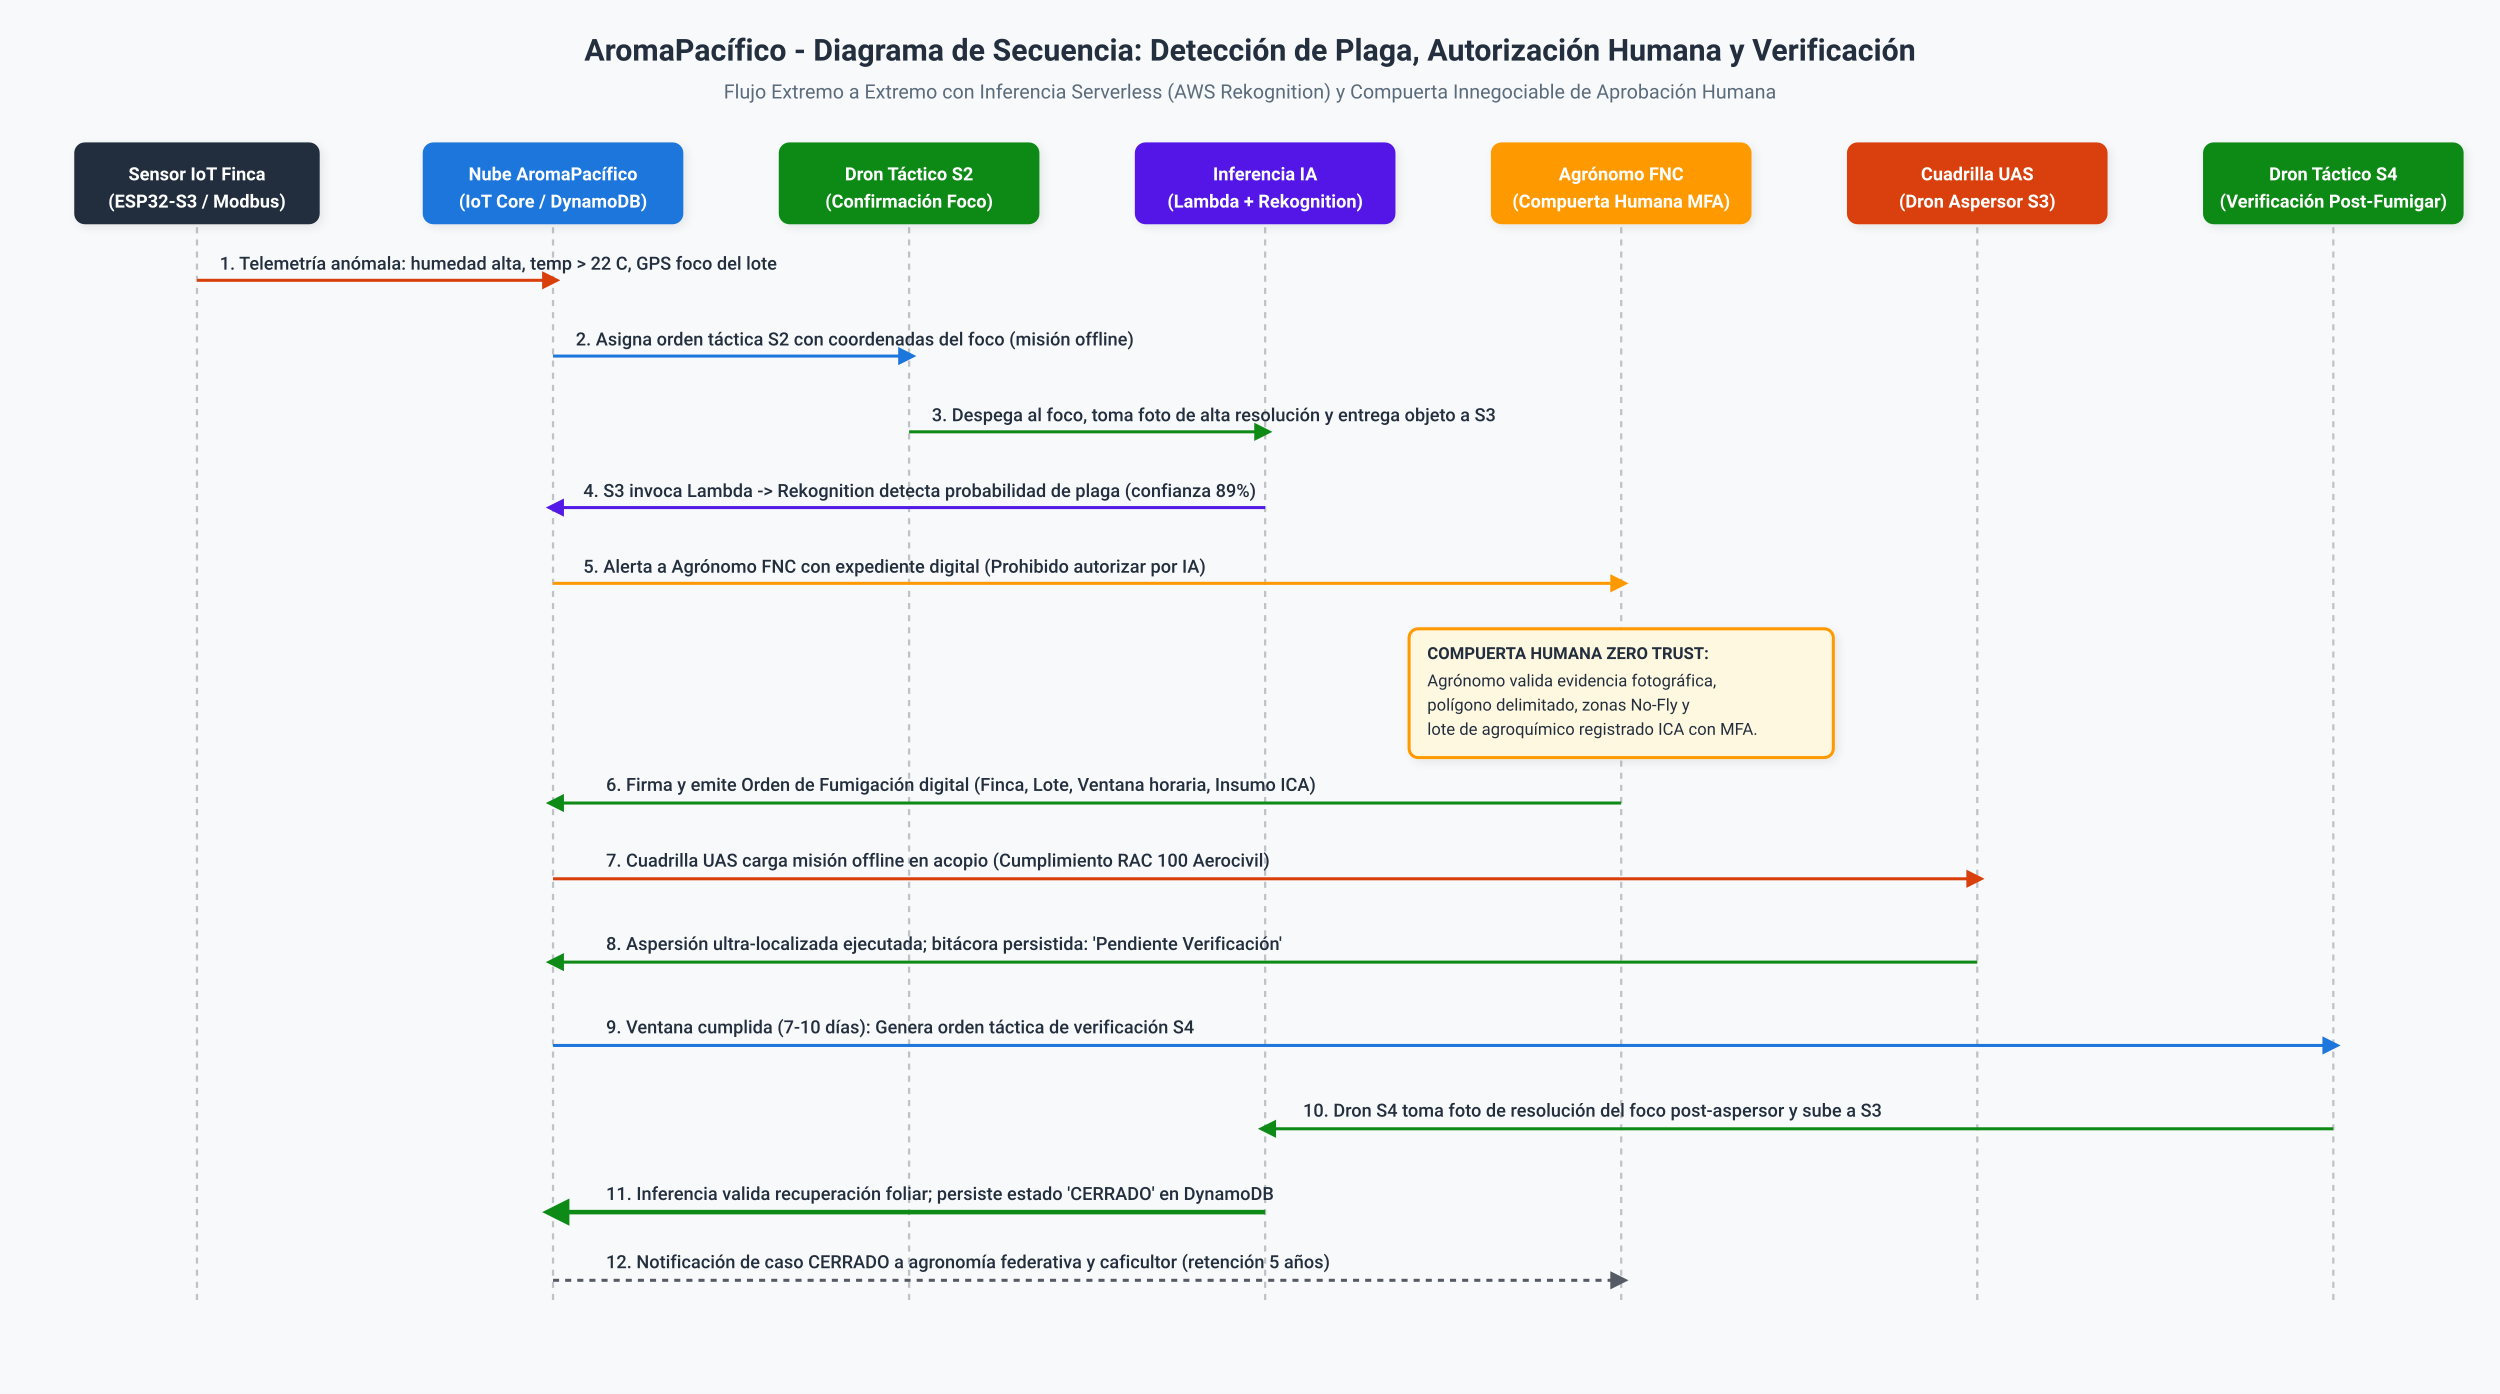
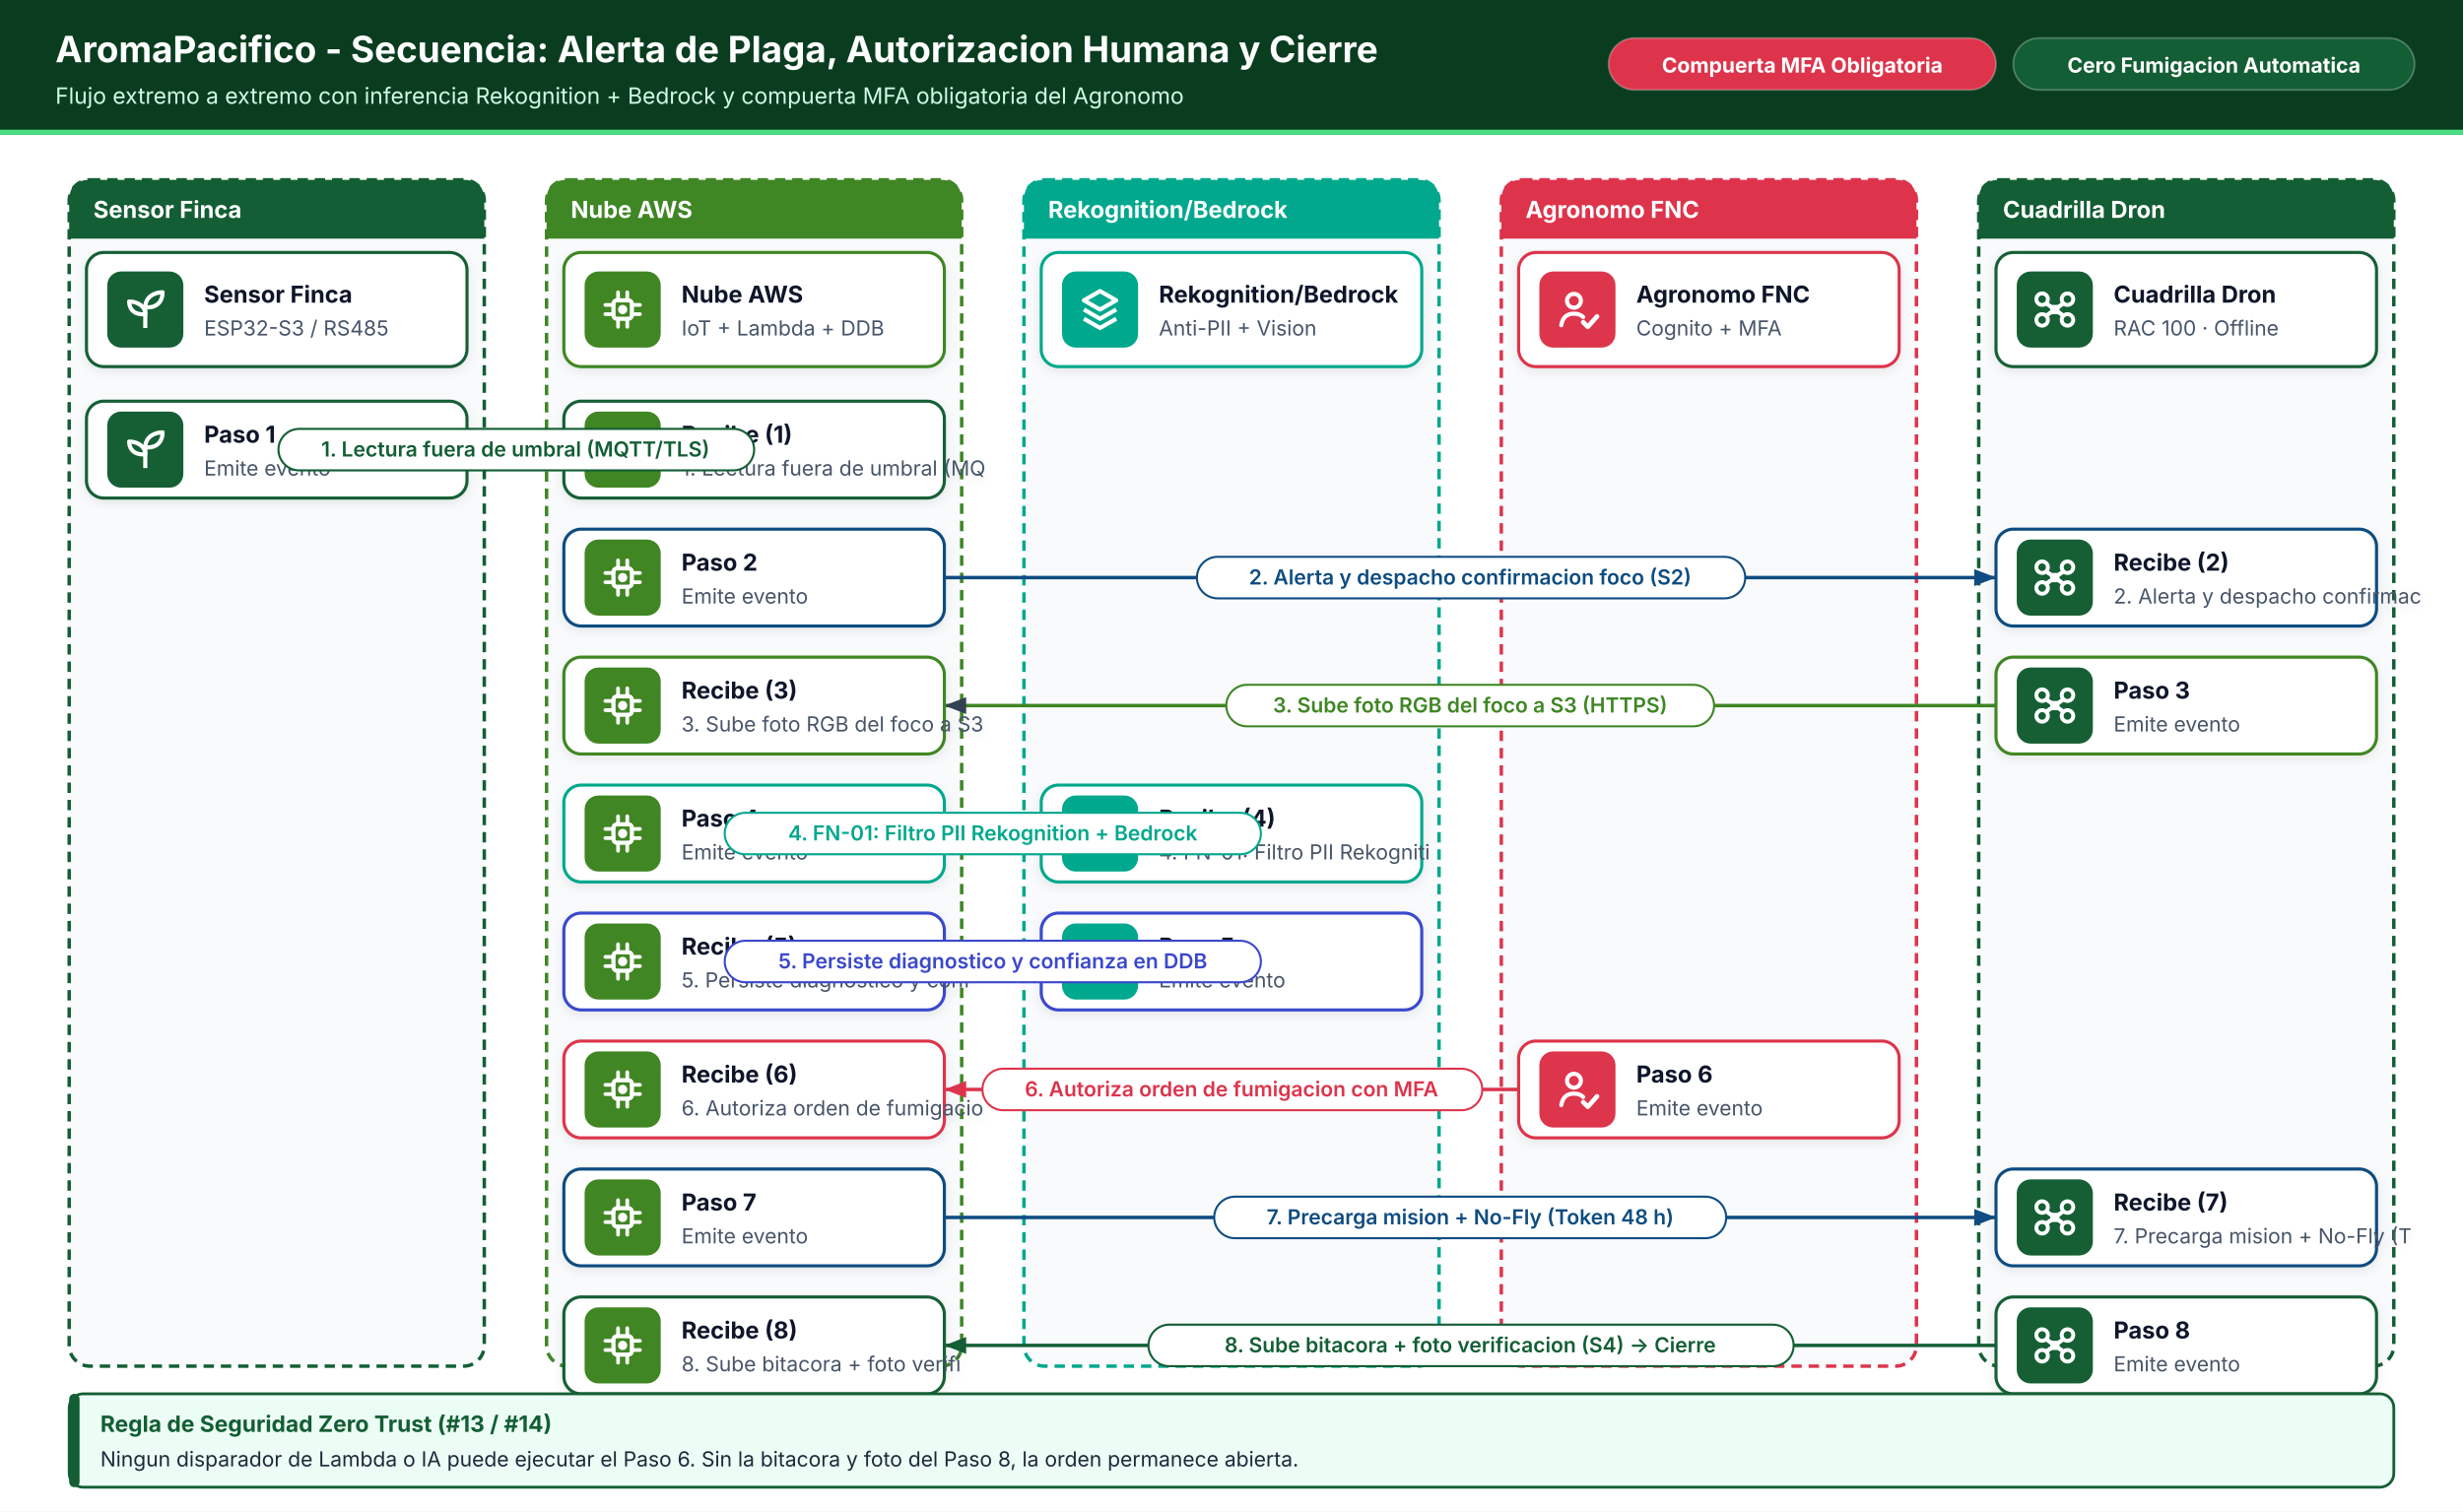
- <svg xmlns="http://www.w3.org/2000/svg" viewBox="0 0 1650 920" width="100%" height="100%">
+ <svg xmlns="http://www.w3.org/2000/svg" width="1424" height="874" viewBox="0 0 1424 874">
  <defs>
-     <style>
-       .title { font-family: -apple-system, BlinkMacSystemFont, "Segoe UI", Roboto, Helvetica, Arial, sans-serif; font-size: 20px; font-weight: bold; fill: #232F3E; text-anchor: middle; }
-       .subtitle { font-family: -apple-system, BlinkMacSystemFont, "Segoe UI", Roboto, Helvetica, Arial, sans-serif; font-size: 13px; fill: #5A6B7C; text-anchor: middle; }
-       .actor-title { font-family: -apple-system, BlinkMacSystemFont, "Segoe UI", Roboto, Helvetica, Arial, sans-serif; font-size: 12px; font-weight: bold; fill: #FFFFFF; text-anchor: middle; }
-       .msg-text { font-family: -apple-system, BlinkMacSystemFont, "Segoe UI", Roboto, Helvetica, Arial, sans-serif; font-size: 12px; fill: #232F3E; font-weight: 500; }
-       .note-text { font-family: -apple-system, BlinkMacSystemFont, "Segoe UI", Roboto, Helvetica, Arial, sans-serif; font-size: 11px; fill: #232F3E; }
-     </style>
-     <filter id="shadow" x="-3%" y="-3%" width="106%" height="106%" filterUnits="userSpaceOnUse">
-       <feDropShadow dx="2" dy="2" stdDeviation="3" flood-color="#000000" flood-opacity="0.08" />
+     <filter id="shadow" x="-6%" y="-6%" width="112%" height="118%">
+       <feDropShadow dx="0" dy="2" stdDeviation="3" flood-color="#0F172A" flood-opacity="0.08" />
    </filter>
-     <marker id="arr-blue" viewBox="0 0 10 10" refX="6" refY="5" markerWidth="6" markerHeight="6" orient="auto-start-reverse">
-       <path d="M 0 0 L 10 5 L 0 10 z" fill="#1D76DB" />
-     </marker>
-     <marker id="arr-green" viewBox="0 0 10 10" refX="6" refY="5" markerWidth="6" markerHeight="6" orient="auto-start-reverse">
-       <path d="M 0 0 L 10 5 L 0 10 z" fill="#0E8A16" />
-     </marker>
-     <marker id="arr-red" viewBox="0 0 10 10" refX="6" refY="5" markerWidth="6" markerHeight="6" orient="auto-start-reverse">
-       <path d="M 0 0 L 10 5 L 0 10 z" fill="#D93F0B" />
-     </marker>
-     <marker id="arr-purple" viewBox="0 0 10 10" refX="6" refY="5" markerWidth="6" markerHeight="6" orient="auto-start-reverse">
-       <path d="M 0 0 L 10 5 L 0 10 z" fill="#5319E7" />
-     </marker>
-     <marker id="arr-orange" viewBox="0 0 10 10" refX="6" refY="5" markerWidth="6" markerHeight="6" orient="auto-start-reverse">
-       <path d="M 0 0 L 10 5 L 0 10 z" fill="#FF9900" />
-     </marker>
-     <marker id="arr-gray" viewBox="0 0 10 10" refX="6" refY="5" markerWidth="6" markerHeight="6" orient="auto-start-reverse">
-       <path d="M 0 0 L 10 5 L 0 10 z" fill="#545B64" />
-     </marker>
+     <marker id="arr-slate" viewBox="0 0 10 10" refX="9" refY="5" markerWidth="7" markerHeight="7" orient="auto-start-reverse">
+       <path d="M0,1.5 L9,5 L0,8.5 z" fill="#334155" />
+     </marker>
+     <marker id="arr-green" viewBox="0 0 10 10" refX="9" refY="5" markerWidth="7" markerHeight="7" orient="auto-start-reverse">
+       <path d="M0,1.5 L9,5 L0,8.5 z" fill="#135E34" />
+     </marker>
+     <marker id="arr-red" viewBox="0 0 10 10" refX="9" refY="5" markerWidth="7" markerHeight="7" orient="auto-start-reverse">
+       <path d="M0,1.5 L9,5 L0,8.5 z" fill="#DD344C" />
+     </marker>
+     <marker id="arr-blue" viewBox="0 0 10 10" refX="9" refY="5" markerWidth="7" markerHeight="7" orient="auto-start-reverse">
+       <path d="M0,1.5 L9,5 L0,8.5 z" fill="#0F4C81" />
+     </marker>
+     <marker id="arr-orange" viewBox="0 0 10 10" refX="9" refY="5" markerWidth="7" markerHeight="7" orient="auto-start-reverse">
+       <path d="M0,1.5 L9,5 L0,8.5 z" fill="#ED7100" />
+     </marker>
+     <marker id="arr-purple" viewBox="0 0 10 10" refX="9" refY="5" markerWidth="7" markerHeight="7" orient="auto-start-reverse">
+       <path d="M0,1.5 L9,5 L0,8.5 z" fill="#8C4FFF" />
+     </marker>
+     <style>text{font-family:'Segoe UI',Inter,Arial,sans-serif;}</style>
  </defs>
-   <rect width="1650" height="920" fill="#F8F9FA" />
-   <text x="825" y="40" class="title">AromaPacífico - Diagrama de Secuencia: Detección de Plaga, Autorización Humana y Verificación</text>
-   <text x="825" y="65" class="subtitle">Flujo Extremo a Extremo con Inferencia Serverless (AWS Rekognition) y Compuerta Innegociable de Aprobación Humana</text>
-   <line x1="130" y1="150" x2="130" y2="860" stroke="#BDC3C7" stroke-width="1.5" stroke-dasharray="4,4" />
-   <line x1="365" y1="150" x2="365" y2="860" stroke="#BDC3C7" stroke-width="1.5" stroke-dasharray="4,4" />
-   <line x1="600" y1="150" x2="600" y2="860" stroke="#BDC3C7" stroke-width="1.5" stroke-dasharray="4,4" />
-   <line x1="835" y1="150" x2="835" y2="860" stroke="#BDC3C7" stroke-width="1.5" stroke-dasharray="4,4" />
-   <line x1="1070" y1="150" x2="1070" y2="860" stroke="#BDC3C7" stroke-width="1.5" stroke-dasharray="4,4" />
-   <line x1="1305" y1="150" x2="1305" y2="860" stroke="#BDC3C7" stroke-width="1.5" stroke-dasharray="4,4" />
-   <line x1="1540" y1="150" x2="1540" y2="860" stroke="#BDC3C7" stroke-width="1.5" stroke-dasharray="4,4" />
-   <g transform="translate(50, 95)" filter="url(#shadow)">
-     <rect width="160" height="52" rx="6" fill="#232F3E" stroke="#232F3E" stroke-width="2" />
-     <text x="80" y="24" class="actor-title">Sensor IoT Finca</text>
-     <text x="80" y="42" class="actor-title" font-weight="normal" font-size="11px">(ESP32-S3 / Modbus)</text>
-   </g>
-   <g transform="translate(280, 95)" filter="url(#shadow)">
-     <rect width="170" height="52" rx="6" fill="#1D76DB" stroke="#1D76DB" stroke-width="2" />
-     <text x="85" y="24" class="actor-title">Nube AromaPacífico</text>
-     <text x="85" y="42" class="actor-title" font-weight="normal" font-size="11px">(IoT Core / DynamoDB)</text>
-   </g>
-   <g transform="translate(515, 95)" filter="url(#shadow)">
-     <rect width="170" height="52" rx="6" fill="#0E8A16" stroke="#0E8A16" stroke-width="2" />
-     <text x="85" y="24" class="actor-title">Dron Táctico S2</text>
-     <text x="85" y="42" class="actor-title" font-weight="normal" font-size="11px">(Confirmación Foco)</text>
-   </g>
-   <g transform="translate(750, 95)" filter="url(#shadow)">
-     <rect width="170" height="52" rx="6" fill="#5319E7" stroke="#5319E7" stroke-width="2" />
-     <text x="85" y="24" class="actor-title">Inferencia IA</text>
-     <text x="85" y="42" class="actor-title" font-weight="normal" font-size="11px">(Lambda + Rekognition)</text>
-   </g>
-   <g transform="translate(985, 95)" filter="url(#shadow)">
-     <rect width="170" height="52" rx="6" fill="#FF9900" stroke="#FF9900" stroke-width="2" />
-     <text x="85" y="24" class="actor-title" fill="#232F3E">Agrónomo FNC</text>
-     <text x="85" y="42" class="actor-title" fill="#232F3E" font-weight="normal" font-size="11px">(Compuerta Humana MFA)</text>
-   </g>
-   <g transform="translate(1220, 95)" filter="url(#shadow)">
-     <rect width="170" height="52" rx="6" fill="#D93F0B" stroke="#D93F0B" stroke-width="2" />
-     <text x="85" y="24" class="actor-title">Cuadrilla UAS</text>
-     <text x="85" y="42" class="actor-title" font-weight="normal" font-size="11px">(Dron Aspersor S3)</text>
-   </g>
-   <g transform="translate(1455, 95)" filter="url(#shadow)">
-     <rect width="170" height="52" rx="6" fill="#0E8A16" stroke="#0E8A16" stroke-width="2" />
-     <text x="85" y="24" class="actor-title">Dron Táctico S4</text>
-     <text x="85" y="42" class="actor-title" font-weight="normal" font-size="11px">(Verificación Post-Fumigar)</text>
-   </g>
-   <path d="M 130 185 L 365 185" fill="none" stroke="#D93F0B" stroke-width="2" marker-end="url(#arr-red)" />
-   <text x="145" y="178" class="msg-text" fill="#D93F0B">1. Telemetría anómala: humedad alta, temp &gt; 22 C, GPS foco del lote</text>
-   <path d="M 365 235 L 600 235" fill="none" stroke="#1D76DB" stroke-width="2" marker-end="url(#arr-blue)" />
-   <text x="380" y="228" class="msg-text">2. Asigna orden táctica S2 con coordenadas del foco (misión offline)</text>
-   <path d="M 600 285 L 835 285" fill="none" stroke="#0E8A16" stroke-width="2" marker-end="url(#arr-green)" />
-   <text x="615" y="278" class="msg-text">3. Despega al foco, toma foto de alta resolución y entrega objeto a S3</text>
-   <path d="M 835 335 L 365 335" fill="none" stroke="#5319E7" stroke-width="2" marker-end="url(#arr-purple)" />
-   <text x="385" y="328" class="msg-text">4. S3 invoca Lambda -&gt; Rekognition detecta probabilidad de plaga (confianza 89%)</text>
-   <path d="M 365 385 L 1070 385" fill="none" stroke="#FF9900" stroke-width="2" marker-end="url(#arr-orange)" />
-   <text x="385" y="378" class="msg-text" fill="#B08800">5. Alerta a Agrónomo FNC con expediente digital (Prohibido autorizar por IA)</text>
-   <g transform="translate(930, 415)" filter="url(#shadow)">
-     <rect width="280" height="85" rx="6" fill="#FFF8E1" stroke="#FF9900" stroke-width="2" />
-     <text x="12" y="20" class="note-text" font-weight="bold" fill="#B08800">COMPUERTA HUMANA ZERO TRUST:</text>
-     <text x="12" y="38" class="note-text">Agrónomo valida evidencia fotográfica,</text>
-     <text x="12" y="54" class="note-text">polígono delimitado, zonas No-Fly y</text>
-     <text x="12" y="70" class="note-text">lote de agroquímico registrado ICA con MFA.</text>
-   </g>
-   <path d="M 1070 530 L 365 530" fill="none" stroke="#0E8A16" stroke-width="2" marker-end="url(#arr-green)" />
-   <text x="400" y="522" class="msg-text" fill="#0E8A16">6. Firma y emite Orden de Fumigación digital (Finca, Lote, Ventana horaria, Insumo ICA)</text>
-   <path d="M 365 580 L 1305 580" fill="none" stroke="#D93F0B" stroke-width="2" marker-end="url(#arr-red)" />
-   <text x="400" y="572" class="msg-text">7. Cuadrilla UAS carga misión offline en acopio (Cumplimiento RAC 100 Aerocivil)</text>
-   <path d="M 1305 635 L 365 635" fill="none" stroke="#0E8A16" stroke-width="2" marker-end="url(#arr-green)" />
-   <text x="400" y="627" class="msg-text">8. Aspersión ultra-localizada ejecutada; bitácora persistida: 'Pendiente Verificación'</text>
-   <path d="M 365 690 L 1540 690" fill="none" stroke="#1D76DB" stroke-width="2" marker-end="url(#arr-blue)" />
-   <text x="400" y="682" class="msg-text">9. Ventana cumplida (7-10 días): Genera orden táctica de verificación S4</text>
-   <path d="M 1540 745 L 835 745" fill="none" stroke="#0E8A16" stroke-width="2" marker-end="url(#arr-green)" />
-   <text x="860" y="737" class="msg-text">10. Dron S4 toma foto de resolución del foco post-aspersor y sube a S3</text>
-   <path d="M 835 800 L 365 800" fill="none" stroke="#0E8A16" stroke-width="3" marker-end="url(#arr-green)" />
-   <text x="400" y="792" class="msg-text" fill="#0E8A16" font-weight="bold">11. Inferencia valida recuperación foliar; persiste estado 'CERRADO' en DynamoDB</text>
-   <path d="M 365 845 L 1070 845" fill="none" stroke="#545B64" stroke-width="2" stroke-dasharray="4,4" marker-end="url(#arr-gray)" />
-   <text x="400" y="837" class="msg-text" fill="#545B64">12. Notificación de caso CERRADO a agronomía federativa y caficultor (retención 5 años)</text>
+   <rect x="0" y="0" width="1424" height="874" fill="#FFFFFF" />
+   <rect x="0" y="0" width="1424" height="78" fill="#0A3D20" />
+   <rect x="0" y="75" width="1424" height="3" fill="#4ADE80" />
+   <text x="32" y="36" font-size="21" font-weight="700" fill="#FFFFFF">AromaPacifico - Secuencia: Alerta de Plaga, Autorizacion Humana y Cierre</text>
+   <text x="32" y="60" font-size="13" font-weight="400" fill="#D1FAE5">Flujo extremo a extremo con inferencia Rekognition + Bedrock y compuerta MFA obligatoria del Agronomo</text>
+   <rect x="1164" y="22" width="232" height="30" rx="15" fill="#135E34" stroke="#FFFFFF" stroke-opacity="0.28" />
+   <text x="1280" y="42" text-anchor="middle" font-size="12" font-weight="700" fill="#FFFFFF">Cero Fumigacion Automatica</text>
+   <rect x="930" y="22" width="224" height="30" rx="15" fill="#DD344C" stroke="#FFFFFF" stroke-opacity="0.28" />
+   <text x="1042" y="42" text-anchor="middle" font-size="12" font-weight="700" fill="#FFFFFF">Compuerta MFA Obligatoria</text>
+   <g id="lane-sensor">
+     <rect x="40" y="104" width="240" height="686" rx="12" fill="#F8FAFC" stroke="#135E34" stroke-width="2" stroke-dasharray="6,4" />
+     <path d="M52,104 H268 Q280,104 280,116 V138 H40 V116 Q40,104 52,104 Z" fill="#135E34" />
+     <text x="54" y="126" font-size="13.5" font-weight="700" fill="#FFFFFF">Sensor Finca</text>
+   </g>
+   <g id="lane-aws">
+     <rect x="316" y="104" width="240" height="686" rx="12" fill="#F8FAFC" stroke="#3F8624" stroke-width="2" stroke-dasharray="6,4" />
+     <path d="M328,104 H544 Q556,104 556,116 V138 H316 V116 Q316,104 328,104 Z" fill="#3F8624" />
+     <text x="330" y="126" font-size="13.5" font-weight="700" fill="#FFFFFF">Nube AWS</text>
+   </g>
+   <g id="lane-ai">
+     <rect x="592" y="104" width="240" height="686" rx="12" fill="#F8FAFC" stroke="#01A88D" stroke-width="2" stroke-dasharray="6,4" />
+     <path d="M604,104 H820 Q832,104 832,116 V138 H592 V116 Q592,104 604,104 Z" fill="#01A88D" />
+     <text x="606" y="126" font-size="13.5" font-weight="700" fill="#FFFFFF">Rekognition/Bedrock</text>
+   </g>
+   <g id="lane-agro">
+     <rect x="868" y="104" width="240" height="686" rx="12" fill="#F8FAFC" stroke="#DD344C" stroke-width="2" stroke-dasharray="6,4" />
+     <path d="M880,104 H1096 Q1108,104 1108,116 V138 H868 V116 Q868,104 880,104 Z" fill="#DD344C" />
+     <text x="882" y="126" font-size="13.5" font-weight="700" fill="#FFFFFF">Agronomo FNC</text>
+   </g>
+   <g id="lane-dron">
+     <rect x="1144" y="104" width="240" height="686" rx="12" fill="#F8FAFC" stroke="#135E34" stroke-width="2" stroke-dasharray="6,4" />
+     <path d="M1156,104 H1372 Q1384,104 1384,116 V138 H1144 V116 Q1144,104 1156,104 Z" fill="#135E34" />
+     <text x="1158" y="126" font-size="13.5" font-weight="700" fill="#FFFFFF">Cuadrilla Dron</text>
+   </g>
+   <path id="edge-0" d="M270,260 L326,260" fill="none" stroke="#135E34" stroke-width="2" stroke-linejoin="round" marker-end="url(#arr-green)" />
+   <path id="edge-1" d="M546,334 L1154,334" fill="none" stroke="#0F4C81" stroke-width="2" stroke-linejoin="round" marker-end="url(#arr-blue)" />
+   <path id="edge-2" d="M1154,408 L546,408" fill="none" stroke="#3F8624" stroke-width="2" stroke-linejoin="round" marker-end="url(#arr-slate)" />
+   <path id="edge-3" d="M546,482 L602,482" fill="none" stroke="#01A88D" stroke-width="2" stroke-linejoin="round" marker-end="url(#arr-slate)" />
+   <path id="edge-4" d="M602,556 L546,556" fill="none" stroke="#3B48CC" stroke-width="2" stroke-dasharray="6,4" stroke-linejoin="round" marker-end="url(#arr-slate)" />
+   <path id="edge-5" d="M878,630 L546,630" fill="none" stroke="#DD344C" stroke-width="2" stroke-linejoin="round" marker-end="url(#arr-red)" />
+   <path id="edge-6" d="M546,704 L1154,704" fill="none" stroke="#0F4C81" stroke-width="2" stroke-linejoin="round" marker-end="url(#arr-blue)" />
+   <path id="edge-7" d="M1154,778 L546,778" fill="none" stroke="#135E34" stroke-width="2" stroke-linejoin="round" marker-end="url(#arr-green)" />
+   <g id="sensor" filter="url(#shadow)">
+     <rect x="50" y="146" width="220" height="66" rx="10" fill="#FFFFFF" stroke="#135E34" stroke-width="1.8" />
+     <rect x="62" y="157" width="44" height="44" rx="8" fill="#135E34" />
+     <g transform="translate(68,163) scale(1.333)">
+       <path d="M12 20V11M12 11C12 6.5 16 4.5 19.5 4.5C19.5 8.5 17 11.5 12 11Z" fill="none" stroke="#FFF" stroke-width="1.8" stroke-linejoin="round" />
+       <path d="M12 14C12 10.5 8.5 8.5 5 8.5C5 12 7.5 14.5 12 14Z" fill="none" stroke="#FFF" stroke-width="1.8" stroke-linejoin="round" />
+     </g>
+     <text x="118" y="175" font-size="13.5" font-weight="700" fill="#0F172A">Sensor Finca</text>
+     <text x="118" y="194" font-size="12" font-weight="400" fill="#475569">ESP32-S3 / RS485</text>
+   </g>
+   <g id="aws" filter="url(#shadow)">
+     <rect x="326" y="146" width="220" height="66" rx="10" fill="#FFFFFF" stroke="#3F8624" stroke-width="1.8" />
+     <rect x="338" y="157" width="44" height="44" rx="8" fill="#3F8624" />
+     <g transform="translate(344,163) scale(1.333)">
+       <rect x="8" y="8" width="8" height="8" rx="1.5" fill="none" stroke="#FFF" stroke-width="1.8" />
+       <circle cx="12" cy="12" r="2" fill="#FFF" />
+       <path d="M10 4.5V8M14 4.5V8M10 16V19.5M14 16V19.5M4.5 10H8M4.5 14H8M16 10H19.5M16 14H19.5" stroke="#FFF" stroke-width="1.6" stroke-linecap="round" />
+     </g>
+     <text x="394" y="175" font-size="13.5" font-weight="700" fill="#0F172A">Nube AWS</text>
+     <text x="394" y="194" font-size="12" font-weight="400" fill="#475569">IoT + Lambda + DDB</text>
+   </g>
+   <g id="ai" filter="url(#shadow)">
+     <rect x="602" y="146" width="220" height="66" rx="10" fill="#FFFFFF" stroke="#01A88D" stroke-width="1.8" />
+     <rect x="614" y="157" width="44" height="44" rx="8" fill="#01A88D" />
+     <g transform="translate(620,163) scale(1.333)">
+       <polygon points="12,4 19,8 12,12 5,8" fill="none" stroke="#FFF" stroke-width="1.8" stroke-linejoin="round" />
+       <polyline points="5,12 12,16 19,12" fill="none" stroke="#FFF" stroke-width="1.8" stroke-linejoin="round" />
+       <polyline points="5,16 12,20 19,16" fill="none" stroke="#FFF" stroke-width="1.8" stroke-linejoin="round" />
+     </g>
+     <text x="670" y="175" font-size="13.5" font-weight="700" fill="#0F172A">Rekognition/Bedrock</text>
+     <text x="670" y="194" font-size="12" font-weight="400" fill="#475569">Anti-PII + Vision</text>
+   </g>
+   <g id="agro" filter="url(#shadow)">
+     <rect x="878" y="146" width="220" height="66" rx="10" fill="#FFFFFF" stroke="#DD344C" stroke-width="1.8" />
+     <rect x="890" y="157" width="44" height="44" rx="8" fill="#DD344C" />
+     <g transform="translate(896,163) scale(1.333)">
+       <circle cx="10.5" cy="8.2" r="3" fill="none" stroke="#FFF" stroke-width="1.8" />
+       <path d="M5 18.8C5.6 15.2 7.6 13.8 10.5 13.8C12.2 13.8 13.6 14.3 14.5 15.3" fill="none" stroke="#FFF" stroke-width="1.8" stroke-linecap="round" />
+       <path d="M14.5 17.5L16.5 19.5L20.5 15" fill="none" stroke="#FFF" stroke-width="2" stroke-linecap="round" stroke-linejoin="round" />
+     </g>
+     <text x="946" y="175" font-size="13.5" font-weight="700" fill="#0F172A">Agronomo FNC</text>
+     <text x="946" y="194" font-size="12" font-weight="400" fill="#475569">Cognito + MFA</text>
+   </g>
+   <g id="dron" filter="url(#shadow)">
+     <rect x="1154" y="146" width="220" height="66" rx="10" fill="#FFFFFF" stroke="#135E34" stroke-width="1.8" />
+     <rect x="1166" y="157" width="44" height="44" rx="8" fill="#135E34" />
+     <g transform="translate(1172,163) scale(1.333)">
+       <circle cx="6.5" cy="7.5" r="2.5" fill="none" stroke="#FFF" stroke-width="1.7" />
+       <circle cx="17.5" cy="7.5" r="2.5" fill="none" stroke="#FFF" stroke-width="1.7" />
+       <circle cx="6.5" cy="16.5" r="2.5" fill="none" stroke="#FFF" stroke-width="1.7" />
+       <circle cx="17.5" cy="16.5" r="2.5" fill="none" stroke="#FFF" stroke-width="1.7" />
+       <path d="M8.5 9.5L15.5 14.5M15.5 9.5L8.5 14.5" stroke="#FFF" stroke-width="1.8" />
+       <rect x="10" y="10" width="4" height="4" rx="1" fill="#FFF" />
+     </g>
+     <text x="1222" y="175" font-size="13.5" font-weight="700" fill="#0F172A">Cuadrilla Dron</text>
+     <text x="1222" y="194" font-size="12" font-weight="400" fill="#475569">RAC 100 · Offline</text>
+   </g>
+   <g id="st-1-s" filter="url(#shadow)">
+     <rect x="50" y="232" width="220" height="56" rx="10" fill="#FFFFFF" stroke="#135E34" stroke-width="1.8" />
+     <rect x="62" y="238" width="44" height="44" rx="8" fill="#135E34" />
+     <g transform="translate(68,244) scale(1.333)">
+       <path d="M12 20V11M12 11C12 6.5 16 4.5 19.5 4.5C19.5 8.5 17 11.5 12 11Z" fill="none" stroke="#FFF" stroke-width="1.8" stroke-linejoin="round" />
+       <path d="M12 14C12 10.5 8.5 8.5 5 8.5C5 12 7.5 14.5 12 14Z" fill="none" stroke="#FFF" stroke-width="1.8" stroke-linejoin="round" />
+     </g>
+     <text x="118" y="256" font-size="13.5" font-weight="700" fill="#0F172A">Paso 1</text>
+     <text x="118" y="275" font-size="12" font-weight="400" fill="#475569">Emite evento</text>
+   </g>
+   <g id="st-1-t" filter="url(#shadow)">
+     <rect x="326" y="232" width="220" height="56" rx="10" fill="#FFFFFF" stroke="#135E34" stroke-width="1.8" />
+     <rect x="338" y="238" width="44" height="44" rx="8" fill="#3F8624" />
+     <g transform="translate(344,244) scale(1.333)">
+       <rect x="8" y="8" width="8" height="8" rx="1.5" fill="none" stroke="#FFF" stroke-width="1.8" />
+       <circle cx="12" cy="12" r="2" fill="#FFF" />
+       <path d="M10 4.5V8M14 4.5V8M10 16V19.5M14 16V19.5M4.5 10H8M4.5 14H8M16 10H19.5M16 14H19.5" stroke="#FFF" stroke-width="1.6" stroke-linecap="round" />
+     </g>
+     <text x="394" y="256" font-size="13.5" font-weight="700" fill="#0F172A">Recibe (1)</text>
+     <text x="394" y="275" font-size="12" font-weight="400" fill="#475569">1. Lectura fuera de umbral (MQ</text>
+   </g>
+   <g id="st-2-s" filter="url(#shadow)">
+     <rect x="326" y="306" width="220" height="56" rx="10" fill="#FFFFFF" stroke="#0F4C81" stroke-width="1.8" />
+     <rect x="338" y="312" width="44" height="44" rx="8" fill="#3F8624" />
+     <g transform="translate(344,318) scale(1.333)">
+       <rect x="8" y="8" width="8" height="8" rx="1.5" fill="none" stroke="#FFF" stroke-width="1.8" />
+       <circle cx="12" cy="12" r="2" fill="#FFF" />
+       <path d="M10 4.5V8M14 4.5V8M10 16V19.5M14 16V19.5M4.5 10H8M4.5 14H8M16 10H19.5M16 14H19.5" stroke="#FFF" stroke-width="1.6" stroke-linecap="round" />
+     </g>
+     <text x="394" y="330" font-size="13.5" font-weight="700" fill="#0F172A">Paso 2</text>
+     <text x="394" y="349" font-size="12" font-weight="400" fill="#475569">Emite evento</text>
+   </g>
+   <g id="st-2-t" filter="url(#shadow)">
+     <rect x="1154" y="306" width="220" height="56" rx="10" fill="#FFFFFF" stroke="#0F4C81" stroke-width="1.8" />
+     <rect x="1166" y="312" width="44" height="44" rx="8" fill="#135E34" />
+     <g transform="translate(1172,318) scale(1.333)">
+       <circle cx="6.5" cy="7.5" r="2.5" fill="none" stroke="#FFF" stroke-width="1.7" />
+       <circle cx="17.5" cy="7.5" r="2.5" fill="none" stroke="#FFF" stroke-width="1.7" />
+       <circle cx="6.5" cy="16.5" r="2.5" fill="none" stroke="#FFF" stroke-width="1.7" />
+       <circle cx="17.5" cy="16.5" r="2.5" fill="none" stroke="#FFF" stroke-width="1.7" />
+       <path d="M8.5 9.5L15.5 14.5M15.5 9.5L8.5 14.5" stroke="#FFF" stroke-width="1.8" />
+       <rect x="10" y="10" width="4" height="4" rx="1" fill="#FFF" />
+     </g>
+     <text x="1222" y="330" font-size="13.5" font-weight="700" fill="#0F172A">Recibe (2)</text>
+     <text x="1222" y="349" font-size="12" font-weight="400" fill="#475569">2. Alerta y despacho confirmac</text>
+   </g>
+   <g id="st-3-s" filter="url(#shadow)">
+     <rect x="1154" y="380" width="220" height="56" rx="10" fill="#FFFFFF" stroke="#3F8624" stroke-width="1.8" />
+     <rect x="1166" y="386" width="44" height="44" rx="8" fill="#135E34" />
+     <g transform="translate(1172,392) scale(1.333)">
+       <circle cx="6.5" cy="7.5" r="2.5" fill="none" stroke="#FFF" stroke-width="1.7" />
+       <circle cx="17.5" cy="7.5" r="2.5" fill="none" stroke="#FFF" stroke-width="1.7" />
+       <circle cx="6.5" cy="16.5" r="2.5" fill="none" stroke="#FFF" stroke-width="1.7" />
+       <circle cx="17.5" cy="16.5" r="2.5" fill="none" stroke="#FFF" stroke-width="1.7" />
+       <path d="M8.5 9.5L15.5 14.5M15.5 9.5L8.5 14.5" stroke="#FFF" stroke-width="1.8" />
+       <rect x="10" y="10" width="4" height="4" rx="1" fill="#FFF" />
+     </g>
+     <text x="1222" y="404" font-size="13.5" font-weight="700" fill="#0F172A">Paso 3</text>
+     <text x="1222" y="423" font-size="12" font-weight="400" fill="#475569">Emite evento</text>
+   </g>
+   <g id="st-3-t" filter="url(#shadow)">
+     <rect x="326" y="380" width="220" height="56" rx="10" fill="#FFFFFF" stroke="#3F8624" stroke-width="1.8" />
+     <rect x="338" y="386" width="44" height="44" rx="8" fill="#3F8624" />
+     <g transform="translate(344,392) scale(1.333)">
+       <rect x="8" y="8" width="8" height="8" rx="1.5" fill="none" stroke="#FFF" stroke-width="1.8" />
+       <circle cx="12" cy="12" r="2" fill="#FFF" />
+       <path d="M10 4.5V8M14 4.5V8M10 16V19.5M14 16V19.5M4.5 10H8M4.5 14H8M16 10H19.5M16 14H19.5" stroke="#FFF" stroke-width="1.6" stroke-linecap="round" />
+     </g>
+     <text x="394" y="404" font-size="13.5" font-weight="700" fill="#0F172A">Recibe (3)</text>
+     <text x="394" y="423" font-size="12" font-weight="400" fill="#475569">3. Sube foto RGB del foco a S3</text>
+   </g>
+   <g id="st-4-s" filter="url(#shadow)">
+     <rect x="326" y="454" width="220" height="56" rx="10" fill="#FFFFFF" stroke="#01A88D" stroke-width="1.8" />
+     <rect x="338" y="460" width="44" height="44" rx="8" fill="#3F8624" />
+     <g transform="translate(344,466) scale(1.333)">
+       <rect x="8" y="8" width="8" height="8" rx="1.5" fill="none" stroke="#FFF" stroke-width="1.8" />
+       <circle cx="12" cy="12" r="2" fill="#FFF" />
+       <path d="M10 4.5V8M14 4.5V8M10 16V19.5M14 16V19.5M4.5 10H8M4.5 14H8M16 10H19.5M16 14H19.5" stroke="#FFF" stroke-width="1.6" stroke-linecap="round" />
+     </g>
+     <text x="394" y="478" font-size="13.5" font-weight="700" fill="#0F172A">Paso 4</text>
+     <text x="394" y="497" font-size="12" font-weight="400" fill="#475569">Emite evento</text>
+   </g>
+   <g id="st-4-t" filter="url(#shadow)">
+     <rect x="602" y="454" width="220" height="56" rx="10" fill="#FFFFFF" stroke="#01A88D" stroke-width="1.8" />
+     <rect x="614" y="460" width="44" height="44" rx="8" fill="#01A88D" />
+     <g transform="translate(620,466) scale(1.333)">
+       <polygon points="12,4 19,8 12,12 5,8" fill="none" stroke="#FFF" stroke-width="1.8" stroke-linejoin="round" />
+       <polyline points="5,12 12,16 19,12" fill="none" stroke="#FFF" stroke-width="1.8" stroke-linejoin="round" />
+       <polyline points="5,16 12,20 19,16" fill="none" stroke="#FFF" stroke-width="1.8" stroke-linejoin="round" />
+     </g>
+     <text x="670" y="478" font-size="13.5" font-weight="700" fill="#0F172A">Recibe (4)</text>
+     <text x="670" y="497" font-size="12" font-weight="400" fill="#475569">4. FN-01: Filtro PII Rekogniti</text>
+   </g>
+   <g id="st-5-s" filter="url(#shadow)">
+     <rect x="602" y="528" width="220" height="56" rx="10" fill="#FFFFFF" stroke="#3B48CC" stroke-width="1.8" />
+     <rect x="614" y="534" width="44" height="44" rx="8" fill="#01A88D" />
+     <g transform="translate(620,540) scale(1.333)">
+       <polygon points="12,4 19,8 12,12 5,8" fill="none" stroke="#FFF" stroke-width="1.8" stroke-linejoin="round" />
+       <polyline points="5,12 12,16 19,12" fill="none" stroke="#FFF" stroke-width="1.8" stroke-linejoin="round" />
+       <polyline points="5,16 12,20 19,16" fill="none" stroke="#FFF" stroke-width="1.8" stroke-linejoin="round" />
+     </g>
+     <text x="670" y="552" font-size="13.5" font-weight="700" fill="#0F172A">Paso 5</text>
+     <text x="670" y="571" font-size="12" font-weight="400" fill="#475569">Emite evento</text>
+   </g>
+   <g id="st-5-t" filter="url(#shadow)">
+     <rect x="326" y="528" width="220" height="56" rx="10" fill="#FFFFFF" stroke="#3B48CC" stroke-width="1.8" />
+     <rect x="338" y="534" width="44" height="44" rx="8" fill="#3F8624" />
+     <g transform="translate(344,540) scale(1.333)">
+       <rect x="8" y="8" width="8" height="8" rx="1.5" fill="none" stroke="#FFF" stroke-width="1.8" />
+       <circle cx="12" cy="12" r="2" fill="#FFF" />
+       <path d="M10 4.5V8M14 4.5V8M10 16V19.5M14 16V19.5M4.5 10H8M4.5 14H8M16 10H19.5M16 14H19.5" stroke="#FFF" stroke-width="1.6" stroke-linecap="round" />
+     </g>
+     <text x="394" y="552" font-size="13.5" font-weight="700" fill="#0F172A">Recibe (5)</text>
+     <text x="394" y="571" font-size="12" font-weight="400" fill="#475569">5. Persiste diagnostico y conf</text>
+   </g>
+   <g id="st-6-s" filter="url(#shadow)">
+     <rect x="878" y="602" width="220" height="56" rx="10" fill="#FFFFFF" stroke="#DD344C" stroke-width="1.8" />
+     <rect x="890" y="608" width="44" height="44" rx="8" fill="#DD344C" />
+     <g transform="translate(896,614) scale(1.333)">
+       <circle cx="10.5" cy="8.2" r="3" fill="none" stroke="#FFF" stroke-width="1.8" />
+       <path d="M5 18.8C5.6 15.2 7.6 13.8 10.5 13.8C12.2 13.8 13.6 14.3 14.5 15.3" fill="none" stroke="#FFF" stroke-width="1.8" stroke-linecap="round" />
+       <path d="M14.5 17.5L16.5 19.5L20.5 15" fill="none" stroke="#FFF" stroke-width="2" stroke-linecap="round" stroke-linejoin="round" />
+     </g>
+     <text x="946" y="626" font-size="13.5" font-weight="700" fill="#0F172A">Paso 6</text>
+     <text x="946" y="645" font-size="12" font-weight="400" fill="#475569">Emite evento</text>
+   </g>
+   <g id="st-6-t" filter="url(#shadow)">
+     <rect x="326" y="602" width="220" height="56" rx="10" fill="#FFFFFF" stroke="#DD344C" stroke-width="1.8" />
+     <rect x="338" y="608" width="44" height="44" rx="8" fill="#3F8624" />
+     <g transform="translate(344,614) scale(1.333)">
+       <rect x="8" y="8" width="8" height="8" rx="1.5" fill="none" stroke="#FFF" stroke-width="1.8" />
+       <circle cx="12" cy="12" r="2" fill="#FFF" />
+       <path d="M10 4.5V8M14 4.5V8M10 16V19.5M14 16V19.5M4.5 10H8M4.5 14H8M16 10H19.5M16 14H19.5" stroke="#FFF" stroke-width="1.6" stroke-linecap="round" />
+     </g>
+     <text x="394" y="626" font-size="13.5" font-weight="700" fill="#0F172A">Recibe (6)</text>
+     <text x="394" y="645" font-size="12" font-weight="400" fill="#475569">6. Autoriza orden de fumigacio</text>
+   </g>
+   <g id="st-7-s" filter="url(#shadow)">
+     <rect x="326" y="676" width="220" height="56" rx="10" fill="#FFFFFF" stroke="#0F4C81" stroke-width="1.8" />
+     <rect x="338" y="682" width="44" height="44" rx="8" fill="#3F8624" />
+     <g transform="translate(344,688) scale(1.333)">
+       <rect x="8" y="8" width="8" height="8" rx="1.5" fill="none" stroke="#FFF" stroke-width="1.8" />
+       <circle cx="12" cy="12" r="2" fill="#FFF" />
+       <path d="M10 4.5V8M14 4.5V8M10 16V19.5M14 16V19.5M4.5 10H8M4.5 14H8M16 10H19.5M16 14H19.5" stroke="#FFF" stroke-width="1.6" stroke-linecap="round" />
+     </g>
+     <text x="394" y="700" font-size="13.5" font-weight="700" fill="#0F172A">Paso 7</text>
+     <text x="394" y="719" font-size="12" font-weight="400" fill="#475569">Emite evento</text>
+   </g>
+   <g id="st-7-t" filter="url(#shadow)">
+     <rect x="1154" y="676" width="220" height="56" rx="10" fill="#FFFFFF" stroke="#0F4C81" stroke-width="1.8" />
+     <rect x="1166" y="682" width="44" height="44" rx="8" fill="#135E34" />
+     <g transform="translate(1172,688) scale(1.333)">
+       <circle cx="6.5" cy="7.5" r="2.5" fill="none" stroke="#FFF" stroke-width="1.7" />
+       <circle cx="17.5" cy="7.5" r="2.5" fill="none" stroke="#FFF" stroke-width="1.7" />
+       <circle cx="6.5" cy="16.5" r="2.5" fill="none" stroke="#FFF" stroke-width="1.7" />
+       <circle cx="17.5" cy="16.5" r="2.5" fill="none" stroke="#FFF" stroke-width="1.7" />
+       <path d="M8.5 9.5L15.5 14.5M15.5 9.5L8.5 14.5" stroke="#FFF" stroke-width="1.8" />
+       <rect x="10" y="10" width="4" height="4" rx="1" fill="#FFF" />
+     </g>
+     <text x="1222" y="700" font-size="13.5" font-weight="700" fill="#0F172A">Recibe (7)</text>
+     <text x="1222" y="719" font-size="12" font-weight="400" fill="#475569">7. Precarga mision + No-Fly (T</text>
+   </g>
+   <g id="st-8-s" filter="url(#shadow)">
+     <rect x="1154" y="750" width="220" height="56" rx="10" fill="#FFFFFF" stroke="#135E34" stroke-width="1.8" />
+     <rect x="1166" y="756" width="44" height="44" rx="8" fill="#135E34" />
+     <g transform="translate(1172,762) scale(1.333)">
+       <circle cx="6.5" cy="7.5" r="2.5" fill="none" stroke="#FFF" stroke-width="1.7" />
+       <circle cx="17.5" cy="7.5" r="2.5" fill="none" stroke="#FFF" stroke-width="1.7" />
+       <circle cx="6.5" cy="16.5" r="2.5" fill="none" stroke="#FFF" stroke-width="1.7" />
+       <circle cx="17.5" cy="16.5" r="2.5" fill="none" stroke="#FFF" stroke-width="1.7" />
+       <path d="M8.5 9.5L15.5 14.5M15.5 9.5L8.5 14.5" stroke="#FFF" stroke-width="1.8" />
+       <rect x="10" y="10" width="4" height="4" rx="1" fill="#FFF" />
+     </g>
+     <text x="1222" y="774" font-size="13.5" font-weight="700" fill="#0F172A">Paso 8</text>
+     <text x="1222" y="793" font-size="12" font-weight="400" fill="#475569">Emite evento</text>
+   </g>
+   <g id="st-8-t" filter="url(#shadow)">
+     <rect x="326" y="750" width="220" height="56" rx="10" fill="#FFFFFF" stroke="#135E34" stroke-width="1.8" />
+     <rect x="338" y="756" width="44" height="44" rx="8" fill="#3F8624" />
+     <g transform="translate(344,762) scale(1.333)">
+       <rect x="8" y="8" width="8" height="8" rx="1.5" fill="none" stroke="#FFF" stroke-width="1.8" />
+       <circle cx="12" cy="12" r="2" fill="#FFF" />
+       <path d="M10 4.5V8M14 4.5V8M10 16V19.5M14 16V19.5M4.5 10H8M4.5 14H8M16 10H19.5M16 14H19.5" stroke="#FFF" stroke-width="1.6" stroke-linecap="round" />
+     </g>
+     <text x="394" y="774" font-size="13.5" font-weight="700" fill="#0F172A">Recibe (8)</text>
+     <text x="394" y="793" font-size="12" font-weight="400" fill="#475569">8. Sube bitacora + foto verifi</text>
+   </g>
+   <rect x="161" y="248" width="275" height="24" rx="12" fill="#FFFFFF" stroke="#135E34" stroke-width="1.2" />
+   <text x="298" y="264" text-anchor="middle" font-size="12" font-weight="600" fill="#135E34">1. Lectura fuera de umbral (MQTT/TLS)</text>
+   <rect x="692" y="322" width="317" height="24" rx="12" fill="#FFFFFF" stroke="#0F4C81" stroke-width="1.2" />
+   <text x="850" y="338" text-anchor="middle" font-size="12" font-weight="600" fill="#0F4C81">2. Alerta y despacho confirmacion foco (S2)</text>
+   <rect x="709" y="396" width="282" height="24" rx="12" fill="#FFFFFF" stroke="#3F8624" stroke-width="1.2" />
+   <text x="850" y="412" text-anchor="middle" font-size="12" font-weight="600" fill="#3F8624">3. Sube foto RGB del foco a S3 (HTTPS)</text>
+   <rect x="419" y="470" width="310" height="24" rx="12" fill="#FFFFFF" stroke="#01A88D" stroke-width="1.2" />
+   <text x="574" y="486" text-anchor="middle" font-size="12" font-weight="600" fill="#01A88D">4. FN-01: Filtro PII Rekognition + Bedrock</text>
+   <rect x="419" y="544" width="310" height="24" rx="12" fill="#FFFFFF" stroke="#3B48CC" stroke-width="1.2" />
+   <text x="574" y="560" text-anchor="middle" font-size="12" font-weight="600" fill="#3B48CC">5. Persiste diagnostico y confianza en DDB</text>
+   <rect x="568" y="618" width="289" height="24" rx="12" fill="#FFFFFF" stroke="#DD344C" stroke-width="1.2" />
+   <text x="712" y="634" text-anchor="middle" font-size="12" font-weight="600" fill="#DD344C">6. Autoriza orden de fumigacion con MFA</text>
+   <rect x="702" y="692" width="296" height="24" rx="12" fill="#FFFFFF" stroke="#0F4C81" stroke-width="1.2" />
+   <text x="850" y="708" text-anchor="middle" font-size="12" font-weight="600" fill="#0F4C81">7. Precarga mision + No-Fly (Token 48 h)</text>
+   <rect x="664" y="766" width="373" height="24" rx="12" fill="#FFFFFF" stroke="#135E34" stroke-width="1.2" />
+   <text x="850" y="782" text-anchor="middle" font-size="12" font-weight="600" fill="#135E34">8. Sube bitacora + foto verificacion (S4) -&gt; Cierre</text>
+   <g>
+     <rect x="40" y="806" width="1344" height="54" rx="8" fill="#ECFDF5" stroke="#135E34" stroke-width="1.6" />
+     <rect x="40" y="806" width="6" height="54" rx="3" fill="#135E34" />
+     <text x="58" y="828" font-size="13" font-weight="700" fill="#135E34">Regla de Seguridad Zero Trust (#13 / #14)</text>
+     <text x="58" y="848" font-size="12" font-weight="400" fill="#1E293B">Ningun disparador de Lambda o IA puede ejecutar el Paso 6. Sin la bitacora y foto del Paso 8, la orden permanece abierta.</text>
+   </g>
</svg>
